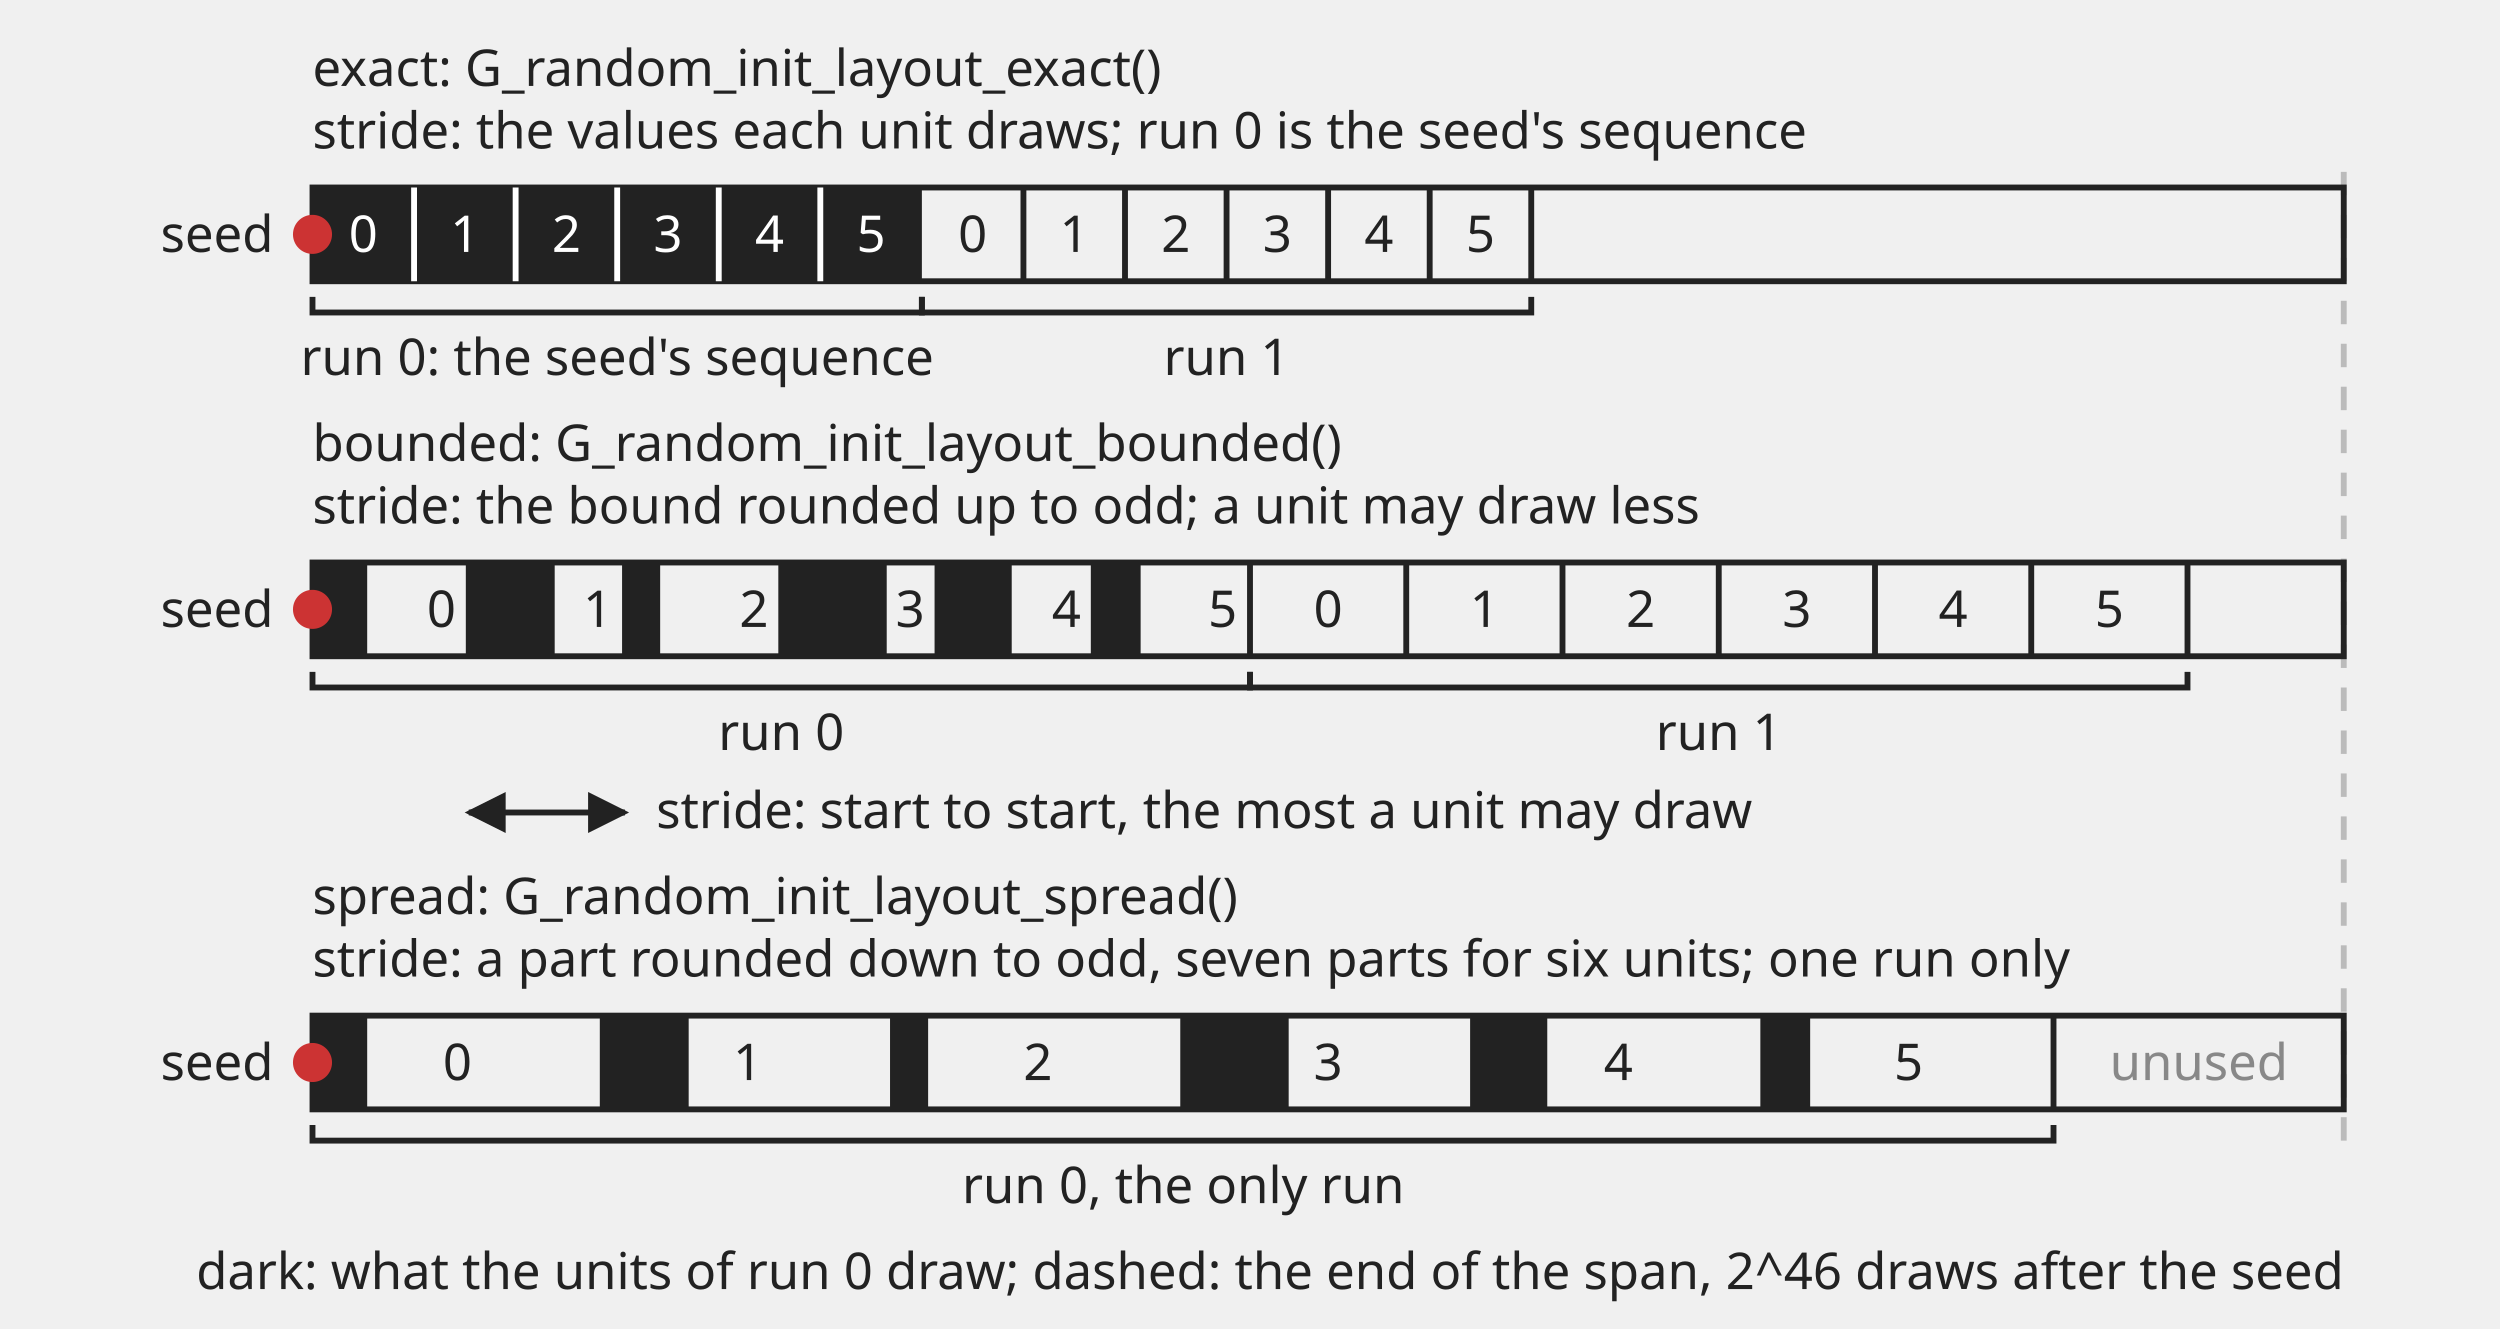
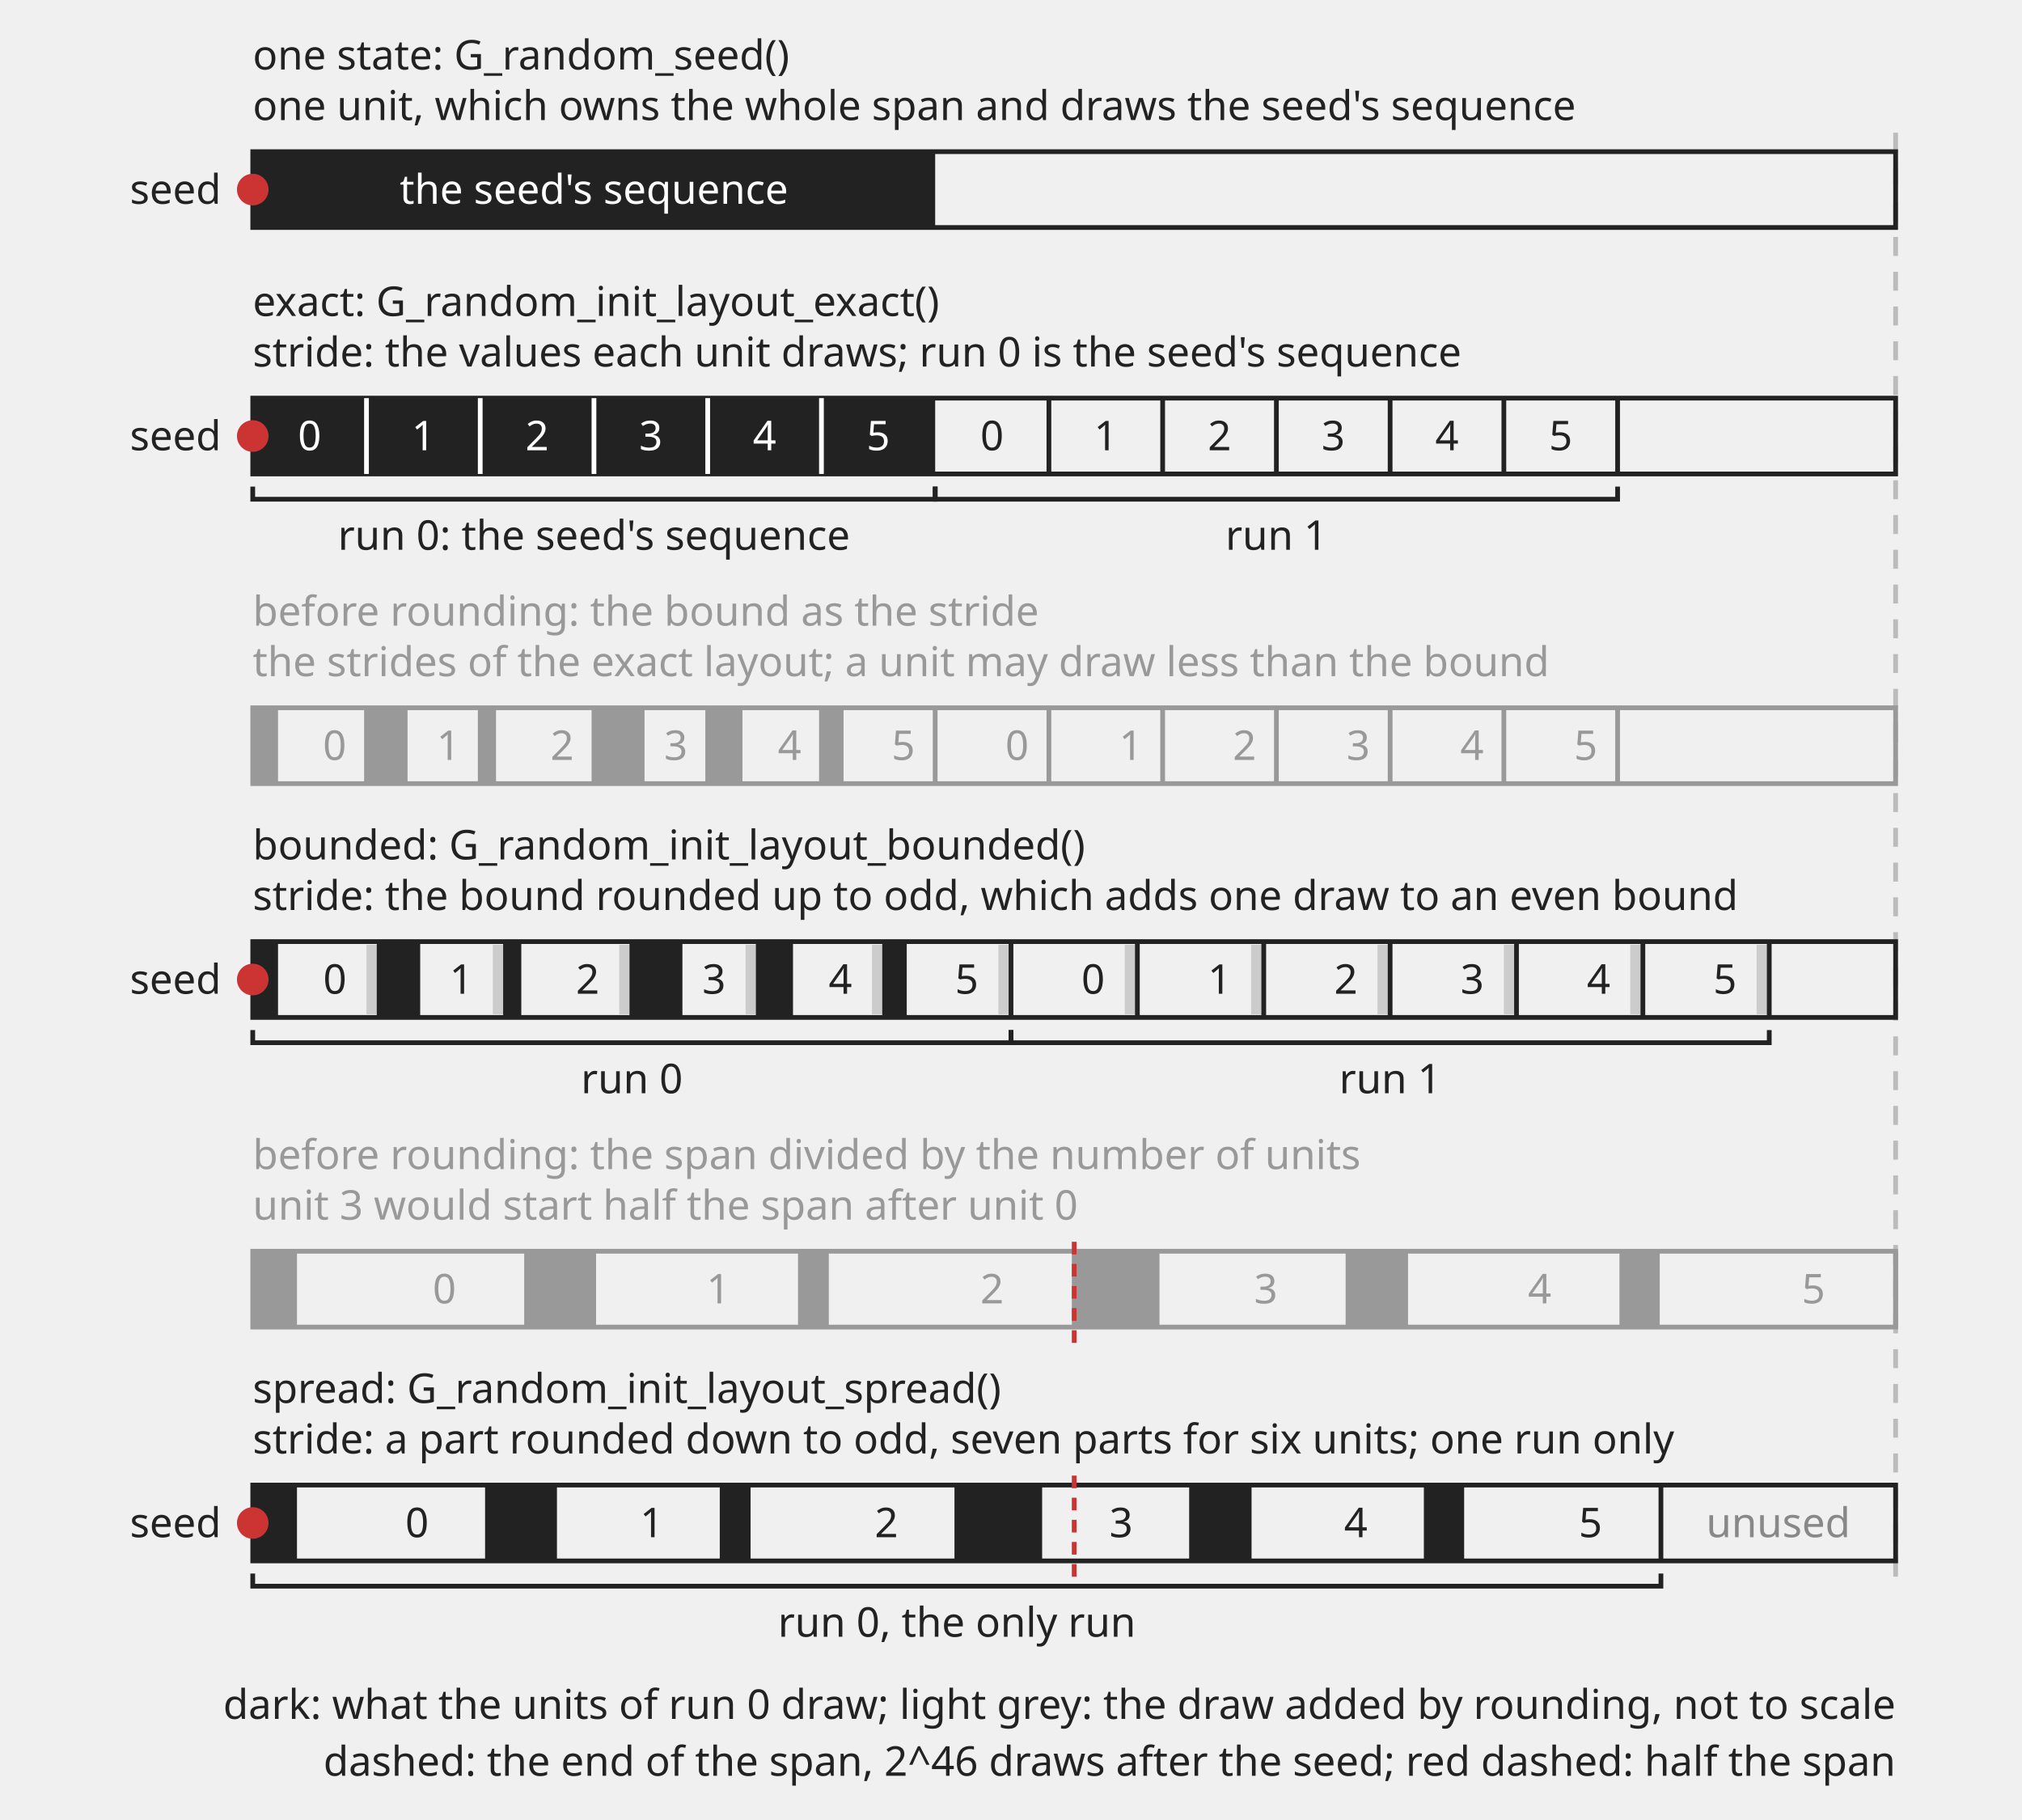
- <svg xmlns="http://www.w3.org/2000/svg" width="640" height="340" viewBox="0 0 640 340" font-family="sans-serif" font-size="13" fill="#222">
-   <defs>
-     <marker id="arrow" viewBox="0 0 10 10" refX="9" refY="5" markerWidth="7" markerHeight="7" orient="auto-start-reverse">
-       <path d="M 0 0 L 10 5 L 0 10 z" fill="#222" />
-     </marker>
-   </defs>
-   <line x1="600" y1="44" x2="600" y2="292" stroke="#bbb" stroke-width="1.5" stroke-dasharray="6 5" />
-   <text x="80" y="22">exact: G_random_init_layout_exact()</text>
-   <text x="80" y="38">stride: the values each unit draws; run 0 is the seed's sequence</text>
+ <svg xmlns="http://www.w3.org/2000/svg" width="640" height="576" viewBox="0 0 640 576" font-family="sans-serif" font-size="13" fill="#222">
+   <line x1="600" y1="42" x2="600" y2="502" stroke="#bbb" stroke-width="1.5" stroke-dasharray="6 5" />
+   <text x="80" y="22">one state: G_random_seed()</text>
+   <text x="80" y="38">one unit, which owns the whole span and draws the seed's sequence</text>
  <rect x="80" y="48" width="520" height="24" fill="none" stroke="#222" stroke-width="1.5" />
-   <rect x="80" y="48" width="156" height="24" fill="#222" />
-   <line x1="106" y1="48" x2="106" y2="72" stroke="#fff" stroke-width="1.5" />
-   <line x1="132" y1="48" x2="132" y2="72" stroke="#fff" stroke-width="1.5" />
-   <line x1="158" y1="48" x2="158" y2="72" stroke="#fff" stroke-width="1.5" />
-   <line x1="184" y1="48" x2="184" y2="72" stroke="#fff" stroke-width="1.5" />
-   <line x1="210" y1="48" x2="210" y2="72" stroke="#fff" stroke-width="1.5" />
-   <text x="93" y="64.5" text-anchor="middle" fill="#fff">0</text>
-   <text x="119" y="64.5" text-anchor="middle" fill="#fff">1</text>
-   <text x="145" y="64.5" text-anchor="middle" fill="#fff">2</text>
-   <text x="171" y="64.5" text-anchor="middle" fill="#fff">3</text>
-   <text x="197" y="64.5" text-anchor="middle" fill="#fff">4</text>
-   <text x="223" y="64.5" text-anchor="middle" fill="#fff">5</text>
-   <line x1="262" y1="48" x2="262" y2="72" stroke="#222" stroke-width="1.5" />
-   <line x1="288" y1="48" x2="288" y2="72" stroke="#222" stroke-width="1.5" />
-   <line x1="314" y1="48" x2="314" y2="72" stroke="#222" stroke-width="1.5" />
-   <line x1="340" y1="48" x2="340" y2="72" stroke="#222" stroke-width="1.5" />
-   <line x1="366" y1="48" x2="366" y2="72" stroke="#222" stroke-width="1.5" />
-   <line x1="392" y1="48" x2="392" y2="72" stroke="#222" stroke-width="1.5" />
-   <text x="249" y="64.5" text-anchor="middle">0</text>
-   <text x="275" y="64.5" text-anchor="middle">1</text>
-   <text x="301" y="64.5" text-anchor="middle">2</text>
-   <text x="327" y="64.5" text-anchor="middle">3</text>
-   <text x="353" y="64.5" text-anchor="middle">4</text>
-   <text x="379" y="64.5" text-anchor="middle">5</text>
+   <rect x="80" y="48" width="216" height="24" fill="#222" />
+   <text x="188" y="64.5" text-anchor="middle" fill="#fff">the seed's sequence</text>
  <circle cx="80" cy="60" r="5" fill="#c33" />
  <text x="70" y="64.5" text-anchor="end">seed</text>
-   <path d="M 80 76 L 80 80 L 236 80 L 236 76" fill="none" stroke="#222" stroke-width="1.5" />
-   <path d="M 236 76 L 236 80 L 392 80 L 392 76" fill="none" stroke="#222" stroke-width="1.5" />
-   <text x="158" y="96" text-anchor="middle">run 0: the seed's sequence</text>
-   <text x="314" y="96" text-anchor="middle">run 1</text>
-   <text x="80" y="118">bounded: G_random_init_layout_bounded()</text>
-   <text x="80" y="134">stride: the bound rounded up to odd; a unit may draw less</text>
-   <rect x="80" y="144" width="520" height="24" fill="none" stroke="#222" stroke-width="1.5" />
-   <rect x="80" y="144" width="14" height="24" fill="#222" />
-   <rect x="120" y="144" width="22" height="24" fill="#222" />
-   <rect x="160" y="144" width="9" height="24" fill="#222" />
-   <rect x="200" y="144" width="27" height="24" fill="#222" />
-   <rect x="240" y="144" width="19" height="24" fill="#222" />
-   <rect x="280" y="144" width="12" height="24" fill="#222" />
-   <line x1="120" y1="144" x2="120" y2="168" stroke="#222" stroke-width="1.5" />
-   <line x1="160" y1="144" x2="160" y2="168" stroke="#222" stroke-width="1.5" />
-   <line x1="200" y1="144" x2="200" y2="168" stroke="#222" stroke-width="1.5" />
-   <line x1="240" y1="144" x2="240" y2="168" stroke="#222" stroke-width="1.5" />
-   <line x1="280" y1="144" x2="280" y2="168" stroke="#222" stroke-width="1.5" />
-   <line x1="320" y1="144" x2="320" y2="168" stroke="#222" stroke-width="1.5" />
-   <line x1="360" y1="144" x2="360" y2="168" stroke="#222" stroke-width="1.5" />
-   <line x1="400" y1="144" x2="400" y2="168" stroke="#222" stroke-width="1.5" />
-   <line x1="440" y1="144" x2="440" y2="168" stroke="#222" stroke-width="1.5" />
-   <line x1="480" y1="144" x2="480" y2="168" stroke="#222" stroke-width="1.5" />
-   <line x1="520" y1="144" x2="520" y2="168" stroke="#222" stroke-width="1.5" />
-   <line x1="560" y1="144" x2="560" y2="168" stroke="#222" stroke-width="1.5" />
-   <text x="113" y="160.5" text-anchor="middle">0</text>
-   <text x="153" y="160.5" text-anchor="middle">1</text>
-   <text x="193" y="160.5" text-anchor="middle">2</text>
-   <text x="233" y="160.5" text-anchor="middle">3</text>
-   <text x="273" y="160.5" text-anchor="middle">4</text>
-   <text x="313" y="160.5" text-anchor="middle">5</text>
-   <text x="340" y="160.5" text-anchor="middle">0</text>
-   <text x="380" y="160.5" text-anchor="middle">1</text>
-   <text x="420" y="160.5" text-anchor="middle">2</text>
-   <text x="460" y="160.5" text-anchor="middle">3</text>
-   <text x="500" y="160.5" text-anchor="middle">4</text>
-   <text x="540" y="160.5" text-anchor="middle">5</text>
-   <circle cx="80" cy="156" r="5" fill="#c33" />
-   <text x="70" y="160.5" text-anchor="end">seed</text>
-   <path d="M 80 172 L 80 176 L 320 176 L 320 172" fill="none" stroke="#222" stroke-width="1.5" />
-   <path d="M 320 172 L 320 176 L 560 176 L 560 172" fill="none" stroke="#222" stroke-width="1.5" />
-   <text x="200" y="192" text-anchor="middle">run 0</text>
-   <text x="440" y="192" text-anchor="middle">run 1</text>
-   <line x1="120" y1="208" x2="160" y2="208" stroke="#222" stroke-width="1.5" marker-start="url(#arrow)" marker-end="url(#arrow)" />
-   <text x="168" y="212">stride: start to start, the most a unit may draw</text>
-   <text x="80" y="234">spread: G_random_init_layout_spread()</text>
-   <text x="80" y="250">stride: a part rounded down to odd, seven parts for six units; one run only</text>
-   <rect x="80" y="260" width="520" height="24" fill="none" stroke="#222" stroke-width="1.5" />
-   <rect x="80.0" y="260" width="14" height="24" fill="#222" />
-   <rect x="154.3" y="260" width="22" height="24" fill="#222" />
-   <rect x="228.6" y="260" width="9" height="24" fill="#222" />
-   <rect x="302.9" y="260" width="27" height="24" fill="#222" />
-   <rect x="377.1" y="260" width="19" height="24" fill="#222" />
-   <rect x="451.4" y="260" width="12" height="24" fill="#222" />
-   <line x1="154.3" y1="260" x2="154.3" y2="284" stroke="#222" stroke-width="1.5" />
-   <line x1="228.6" y1="260" x2="228.6" y2="284" stroke="#222" stroke-width="1.5" />
-   <line x1="302.9" y1="260" x2="302.9" y2="284" stroke="#222" stroke-width="1.5" />
-   <line x1="377.1" y1="260" x2="377.1" y2="284" stroke="#222" stroke-width="1.5" />
-   <line x1="451.4" y1="260" x2="451.4" y2="284" stroke="#222" stroke-width="1.5" />
-   <line x1="525.7" y1="260" x2="525.7" y2="284" stroke="#222" stroke-width="1.5" />
-   <text x="117.1" y="276.5" text-anchor="middle">0</text>
-   <text x="191.4" y="276.5" text-anchor="middle">1</text>
-   <text x="265.7" y="276.5" text-anchor="middle">2</text>
-   <text x="340.0" y="276.5" text-anchor="middle">3</text>
-   <text x="414.3" y="276.5" text-anchor="middle">4</text>
-   <text x="488.6" y="276.5" text-anchor="middle">5</text>
-   <text x="562.9" y="276.5" text-anchor="middle" fill="#888">unused</text>
-   <circle cx="80" cy="272" r="5" fill="#c33" />
-   <text x="70" y="276.5" text-anchor="end">seed</text>
-   <path d="M 80 288 L 80 292 L 525.7 292 L 525.7 288" fill="none" stroke="#222" stroke-width="1.5" />
-   <text x="302.9" y="308" text-anchor="middle">run 0, the only run</text>
-   <text x="600" y="330" text-anchor="end">dark: what the units of run 0 draw; dashed: the end of the span, 2^46 draws after the seed</text>
+   <text x="80" y="100">exact: G_random_init_layout_exact()</text>
+   <text x="80" y="116">stride: the values each unit draws; run 0 is the seed's sequence</text>
+   <rect x="80" y="126" width="520" height="24" fill="none" stroke="#222" stroke-width="1.5" />
+   <rect x="80" y="126" width="216" height="24" fill="#222" />
+   <text x="98" y="142.5" text-anchor="middle" fill="#fff">0</text>
+   <line x1="116" y1="126" x2="116" y2="150" stroke="#fff" stroke-width="1.5" />
+   <text x="134" y="142.5" text-anchor="middle" fill="#fff">1</text>
+   <line x1="152" y1="126" x2="152" y2="150" stroke="#fff" stroke-width="1.5" />
+   <text x="170" y="142.5" text-anchor="middle" fill="#fff">2</text>
+   <line x1="188" y1="126" x2="188" y2="150" stroke="#fff" stroke-width="1.5" />
+   <text x="206" y="142.5" text-anchor="middle" fill="#fff">3</text>
+   <line x1="224" y1="126" x2="224" y2="150" stroke="#fff" stroke-width="1.5" />
+   <text x="242" y="142.5" text-anchor="middle" fill="#fff">4</text>
+   <line x1="260" y1="126" x2="260" y2="150" stroke="#fff" stroke-width="1.5" />
+   <text x="278" y="142.5" text-anchor="middle" fill="#fff">5</text>
+   <text x="314" y="142.5" text-anchor="middle">0</text>
+   <line x1="332" y1="126" x2="332" y2="150" stroke="#222" stroke-width="1.5" />
+   <text x="350" y="142.5" text-anchor="middle">1</text>
+   <line x1="368" y1="126" x2="368" y2="150" stroke="#222" stroke-width="1.5" />
+   <text x="386" y="142.5" text-anchor="middle">2</text>
+   <line x1="404" y1="126" x2="404" y2="150" stroke="#222" stroke-width="1.5" />
+   <text x="422" y="142.5" text-anchor="middle">3</text>
+   <line x1="440" y1="126" x2="440" y2="150" stroke="#222" stroke-width="1.5" />
+   <text x="458" y="142.5" text-anchor="middle">4</text>
+   <line x1="476" y1="126" x2="476" y2="150" stroke="#222" stroke-width="1.5" />
+   <text x="494" y="142.5" text-anchor="middle">5</text>
+   <line x1="512" y1="126" x2="512" y2="150" stroke="#222" stroke-width="1.5" />
+   <circle cx="80" cy="138" r="5" fill="#c33" />
+   <text x="70" y="142.5" text-anchor="end">seed</text>
+   <path d="M 80 154 L 80 158 L 296 158 L 296 154" fill="none" stroke="#222" stroke-width="1.5" />
+   <text x="188" y="174" text-anchor="middle">run 0: the seed's sequence</text>
+   <path d="M 296 154 L 296 158 L 512 158 L 512 154" fill="none" stroke="#222" stroke-width="1.5" />
+   <text x="404" y="174" text-anchor="middle">run 1</text>
+   <text x="80" y="198" fill="#999">before rounding: the bound as the stride</text>
+   <text x="80" y="214" fill="#999">the strides of the exact layout; a unit may draw less than the bound</text>
+   <rect x="80" y="224" width="520" height="24" fill="none" stroke="#999" stroke-width="1.5" />
+   <rect x="80" y="224" width="8" height="24" fill="#999" />
+   <text x="105.92" y="240.5" text-anchor="middle" fill="#999">0</text>
+   <line x1="116" y1="224" x2="116" y2="248" stroke="#999" stroke-width="1.5" />
+   <rect x="116" y="224" width="13" height="24" fill="#999" />
+   <text x="141.92" y="240.5" text-anchor="middle" fill="#999">1</text>
+   <line x1="152" y1="224" x2="152" y2="248" stroke="#999" stroke-width="1.5" />
+   <rect x="152" y="224" width="5" height="24" fill="#999" />
+   <text x="177.92" y="240.5" text-anchor="middle" fill="#999">2</text>
+   <line x1="188" y1="224" x2="188" y2="248" stroke="#999" stroke-width="1.5" />
+   <rect x="188" y="224" width="16" height="24" fill="#999" />
+   <text x="213.92" y="240.5" text-anchor="middle" fill="#999">3</text>
+   <line x1="224" y1="224" x2="224" y2="248" stroke="#999" stroke-width="1.5" />
+   <rect x="224" y="224" width="11" height="24" fill="#999" />
+   <text x="249.92" y="240.5" text-anchor="middle" fill="#999">4</text>
+   <line x1="260" y1="224" x2="260" y2="248" stroke="#999" stroke-width="1.5" />
+   <rect x="260" y="224" width="7" height="24" fill="#999" />
+   <text x="285.92" y="240.5" text-anchor="middle" fill="#999">5</text>
+   <line x1="296" y1="224" x2="296" y2="248" stroke="#999" stroke-width="1.5" />
+   <text x="321.92" y="240.5" text-anchor="middle" fill="#999">0</text>
+   <line x1="332" y1="224" x2="332" y2="248" stroke="#999" stroke-width="1.5" />
+   <text x="357.92" y="240.5" text-anchor="middle" fill="#999">1</text>
+   <line x1="368" y1="224" x2="368" y2="248" stroke="#999" stroke-width="1.5" />
+   <text x="393.92" y="240.5" text-anchor="middle" fill="#999">2</text>
+   <line x1="404" y1="224" x2="404" y2="248" stroke="#999" stroke-width="1.5" />
+   <text x="429.92" y="240.5" text-anchor="middle" fill="#999">3</text>
+   <line x1="440" y1="224" x2="440" y2="248" stroke="#999" stroke-width="1.5" />
+   <text x="465.92" y="240.5" text-anchor="middle" fill="#999">4</text>
+   <line x1="476" y1="224" x2="476" y2="248" stroke="#999" stroke-width="1.5" />
+   <text x="501.92" y="240.5" text-anchor="middle" fill="#999">5</text>
+   <line x1="512" y1="224" x2="512" y2="248" stroke="#999" stroke-width="1.5" />
+   <text x="80" y="272">bounded: G_random_init_layout_bounded()</text>
+   <text x="80" y="288">stride: the bound rounded up to odd, which adds one draw to an even bound</text>
+   <rect x="80" y="298" width="520" height="24" fill="none" stroke="#222" stroke-width="1.5" />
+   <rect x="80" y="298" width="8" height="24" fill="#222" />
+   <rect x="116" y="299" width="4" height="22" fill="#ccc" />
+   <text x="106" y="314.5" text-anchor="middle">0</text>
+   <line x1="120" y1="298" x2="120" y2="322" stroke="#222" stroke-width="1.5" />
+   <rect x="120" y="298" width="13" height="24" fill="#222" />
+   <rect x="156" y="299" width="4" height="22" fill="#ccc" />
+   <text x="146" y="314.5" text-anchor="middle">1</text>
+   <line x1="160" y1="298" x2="160" y2="322" stroke="#222" stroke-width="1.5" />
+   <rect x="160" y="298" width="5" height="24" fill="#222" />
+   <rect x="196" y="299" width="4" height="22" fill="#ccc" />
+   <text x="186" y="314.5" text-anchor="middle">2</text>
+   <line x1="200" y1="298" x2="200" y2="322" stroke="#222" stroke-width="1.5" />
+   <rect x="200" y="298" width="16" height="24" fill="#222" />
+   <rect x="236" y="299" width="4" height="22" fill="#ccc" />
+   <text x="226" y="314.5" text-anchor="middle">3</text>
+   <line x1="240" y1="298" x2="240" y2="322" stroke="#222" stroke-width="1.5" />
+   <rect x="240" y="298" width="11" height="24" fill="#222" />
+   <rect x="276" y="299" width="4" height="22" fill="#ccc" />
+   <text x="266" y="314.5" text-anchor="middle">4</text>
+   <line x1="280" y1="298" x2="280" y2="322" stroke="#222" stroke-width="1.5" />
+   <rect x="280" y="298" width="7" height="24" fill="#222" />
+   <rect x="316" y="299" width="4" height="22" fill="#ccc" />
+   <text x="306" y="314.5" text-anchor="middle">5</text>
+   <line x1="320" y1="298" x2="320" y2="322" stroke="#222" stroke-width="1.5" />
+   <rect x="356" y="299" width="4" height="22" fill="#ccc" />
+   <text x="346" y="314.5" text-anchor="middle">0</text>
+   <line x1="360" y1="298" x2="360" y2="322" stroke="#222" stroke-width="1.5" />
+   <rect x="396" y="299" width="4" height="22" fill="#ccc" />
+   <text x="386" y="314.5" text-anchor="middle">1</text>
+   <line x1="400" y1="298" x2="400" y2="322" stroke="#222" stroke-width="1.5" />
+   <rect x="436" y="299" width="4" height="22" fill="#ccc" />
+   <text x="426" y="314.5" text-anchor="middle">2</text>
+   <line x1="440" y1="298" x2="440" y2="322" stroke="#222" stroke-width="1.5" />
+   <rect x="476" y="299" width="4" height="22" fill="#ccc" />
+   <text x="466" y="314.5" text-anchor="middle">3</text>
+   <line x1="480" y1="298" x2="480" y2="322" stroke="#222" stroke-width="1.5" />
+   <rect x="516" y="299" width="4" height="22" fill="#ccc" />
+   <text x="506" y="314.5" text-anchor="middle">4</text>
+   <line x1="520" y1="298" x2="520" y2="322" stroke="#222" stroke-width="1.5" />
+   <rect x="556" y="299" width="4" height="22" fill="#ccc" />
+   <text x="546" y="314.5" text-anchor="middle">5</text>
+   <line x1="560" y1="298" x2="560" y2="322" stroke="#222" stroke-width="1.5" />
+   <circle cx="80" cy="310" r="5" fill="#c33" />
+   <text x="70" y="314.5" text-anchor="end">seed</text>
+   <path d="M 80 326 L 80 330 L 320 330 L 320 326" fill="none" stroke="#222" stroke-width="1.5" />
+   <text x="200" y="346" text-anchor="middle">run 0</text>
+   <path d="M 320 326 L 320 330 L 560 330 L 560 326" fill="none" stroke="#222" stroke-width="1.5" />
+   <text x="440" y="346" text-anchor="middle">run 1</text>
+   <text x="80" y="370" fill="#999">before rounding: the span divided by the number of units</text>
+   <text x="80" y="386" fill="#999">unit 3 would start half the span after unit 0</text>
+   <rect x="80" y="396" width="520" height="24" fill="none" stroke="#999" stroke-width="1.5" />
+   <rect x="80" y="396" width="14" height="24" fill="#999" />
+   <text x="140.667" y="412.5" text-anchor="middle" fill="#999">0</text>
+   <line x1="166.667" y1="396" x2="166.667" y2="420" stroke="#999" stroke-width="1.5" />
+   <rect x="166.667" y="396" width="22" height="24" fill="#999" />
+   <text x="227.333" y="412.5" text-anchor="middle" fill="#999">1</text>
+   <line x1="253.333" y1="396" x2="253.333" y2="420" stroke="#999" stroke-width="1.5" />
+   <rect x="253.333" y="396" width="9" height="24" fill="#999" />
+   <text x="314" y="412.5" text-anchor="middle" fill="#999">2</text>
+   <line x1="340" y1="396" x2="340" y2="420" stroke="#999" stroke-width="1.5" />
+   <rect x="340" y="396" width="27" height="24" fill="#999" />
+   <text x="400.667" y="412.5" text-anchor="middle" fill="#999">3</text>
+   <line x1="426.667" y1="396" x2="426.667" y2="420" stroke="#999" stroke-width="1.5" />
+   <rect x="426.667" y="396" width="19" height="24" fill="#999" />
+   <text x="487.333" y="412.5" text-anchor="middle" fill="#999">4</text>
+   <line x1="513.333" y1="396" x2="513.333" y2="420" stroke="#999" stroke-width="1.5" />
+   <rect x="513.333" y="396" width="12" height="24" fill="#999" />
+   <text x="574" y="412.5" text-anchor="middle" fill="#999">5</text>
+   <line x1="600" y1="396" x2="600" y2="420" stroke="#999" stroke-width="1.5" />
+   <text x="80" y="444">spread: G_random_init_layout_spread()</text>
+   <text x="80" y="460">stride: a part rounded down to odd, seven parts for six units; one run only</text>
+   <rect x="80" y="470" width="520" height="24" fill="none" stroke="#222" stroke-width="1.5" />
+   <rect x="80" y="470" width="14" height="24" fill="#222" />
+   <text x="132" y="486.5" text-anchor="middle">0</text>
+   <line x1="154.286" y1="470" x2="154.286" y2="494" stroke="#222" stroke-width="1.5" />
+   <rect x="154.286" y="470" width="22" height="24" fill="#222" />
+   <text x="206.286" y="486.5" text-anchor="middle">1</text>
+   <line x1="228.571" y1="470" x2="228.571" y2="494" stroke="#222" stroke-width="1.5" />
+   <rect x="228.571" y="470" width="9" height="24" fill="#222" />
+   <text x="280.571" y="486.5" text-anchor="middle">2</text>
+   <line x1="302.857" y1="470" x2="302.857" y2="494" stroke="#222" stroke-width="1.5" />
+   <rect x="302.857" y="470" width="27" height="24" fill="#222" />
+   <text x="354.857" y="486.5" text-anchor="middle">3</text>
+   <line x1="377.143" y1="470" x2="377.143" y2="494" stroke="#222" stroke-width="1.5" />
+   <rect x="377.143" y="470" width="19" height="24" fill="#222" />
+   <text x="429.143" y="486.5" text-anchor="middle">4</text>
+   <line x1="451.429" y1="470" x2="451.429" y2="494" stroke="#222" stroke-width="1.5" />
+   <rect x="451.429" y="470" width="12" height="24" fill="#222" />
+   <text x="503.429" y="486.5" text-anchor="middle">5</text>
+   <line x1="525.714" y1="470" x2="525.714" y2="494" stroke="#222" stroke-width="1.5" />
+   <text x="562.857" y="486.5" text-anchor="middle" fill="#888">unused</text>
+   <circle cx="80" cy="482" r="5" fill="#c33" />
+   <text x="70" y="486.5" text-anchor="end">seed</text>
+   <path d="M 80 498 L 80 502 L 525.714 502 L 525.714 498" fill="none" stroke="#222" stroke-width="1.5" />
+   <text x="302.857" y="518" text-anchor="middle">run 0, the only run</text>
+   <line x1="340" y1="393" x2="340" y2="427" stroke="#c33" stroke-width="1.5" stroke-dasharray="4 3" />
+   <line x1="340" y1="467" x2="340" y2="501" stroke="#c33" stroke-width="1.5" stroke-dasharray="4 3" />
+   <text x="600" y="544" text-anchor="end">dark: what the units of run 0 draw; light grey: the draw added by rounding, not to scale</text>
+   <text x="600" y="562" text-anchor="end">dashed: the end of the span, 2^46 draws after the seed; red dashed: half the span</text>
</svg>
